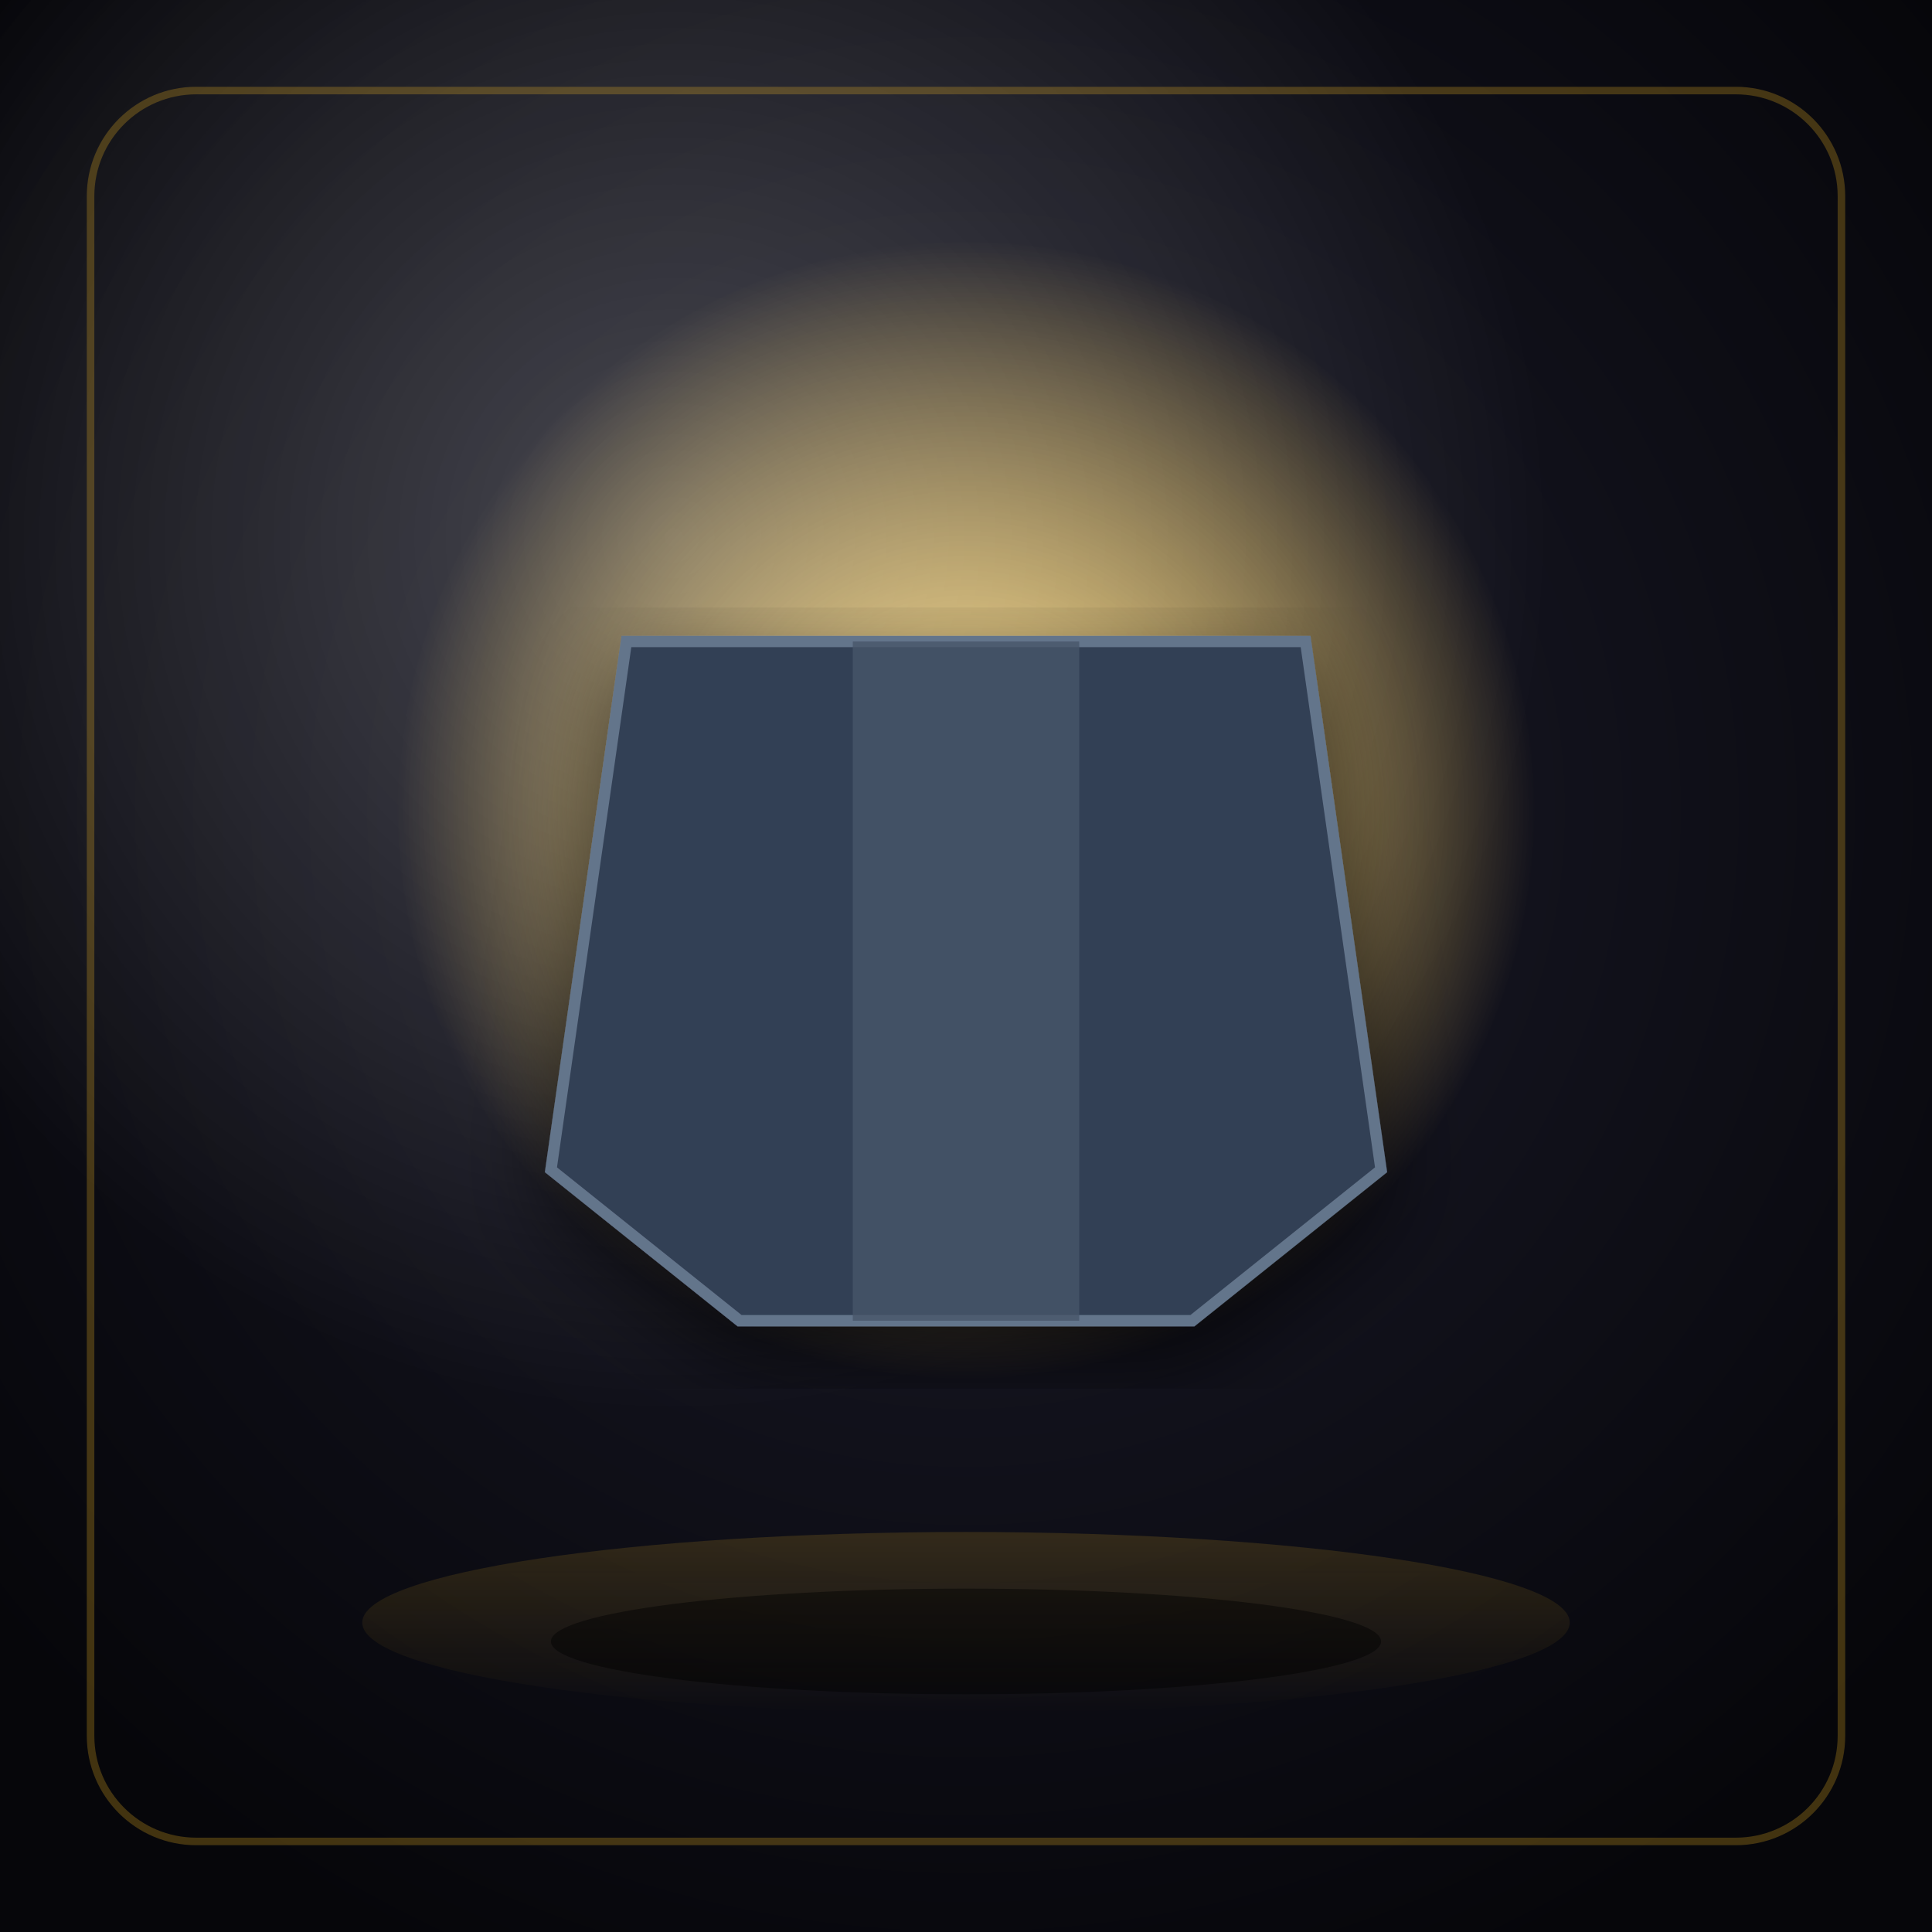
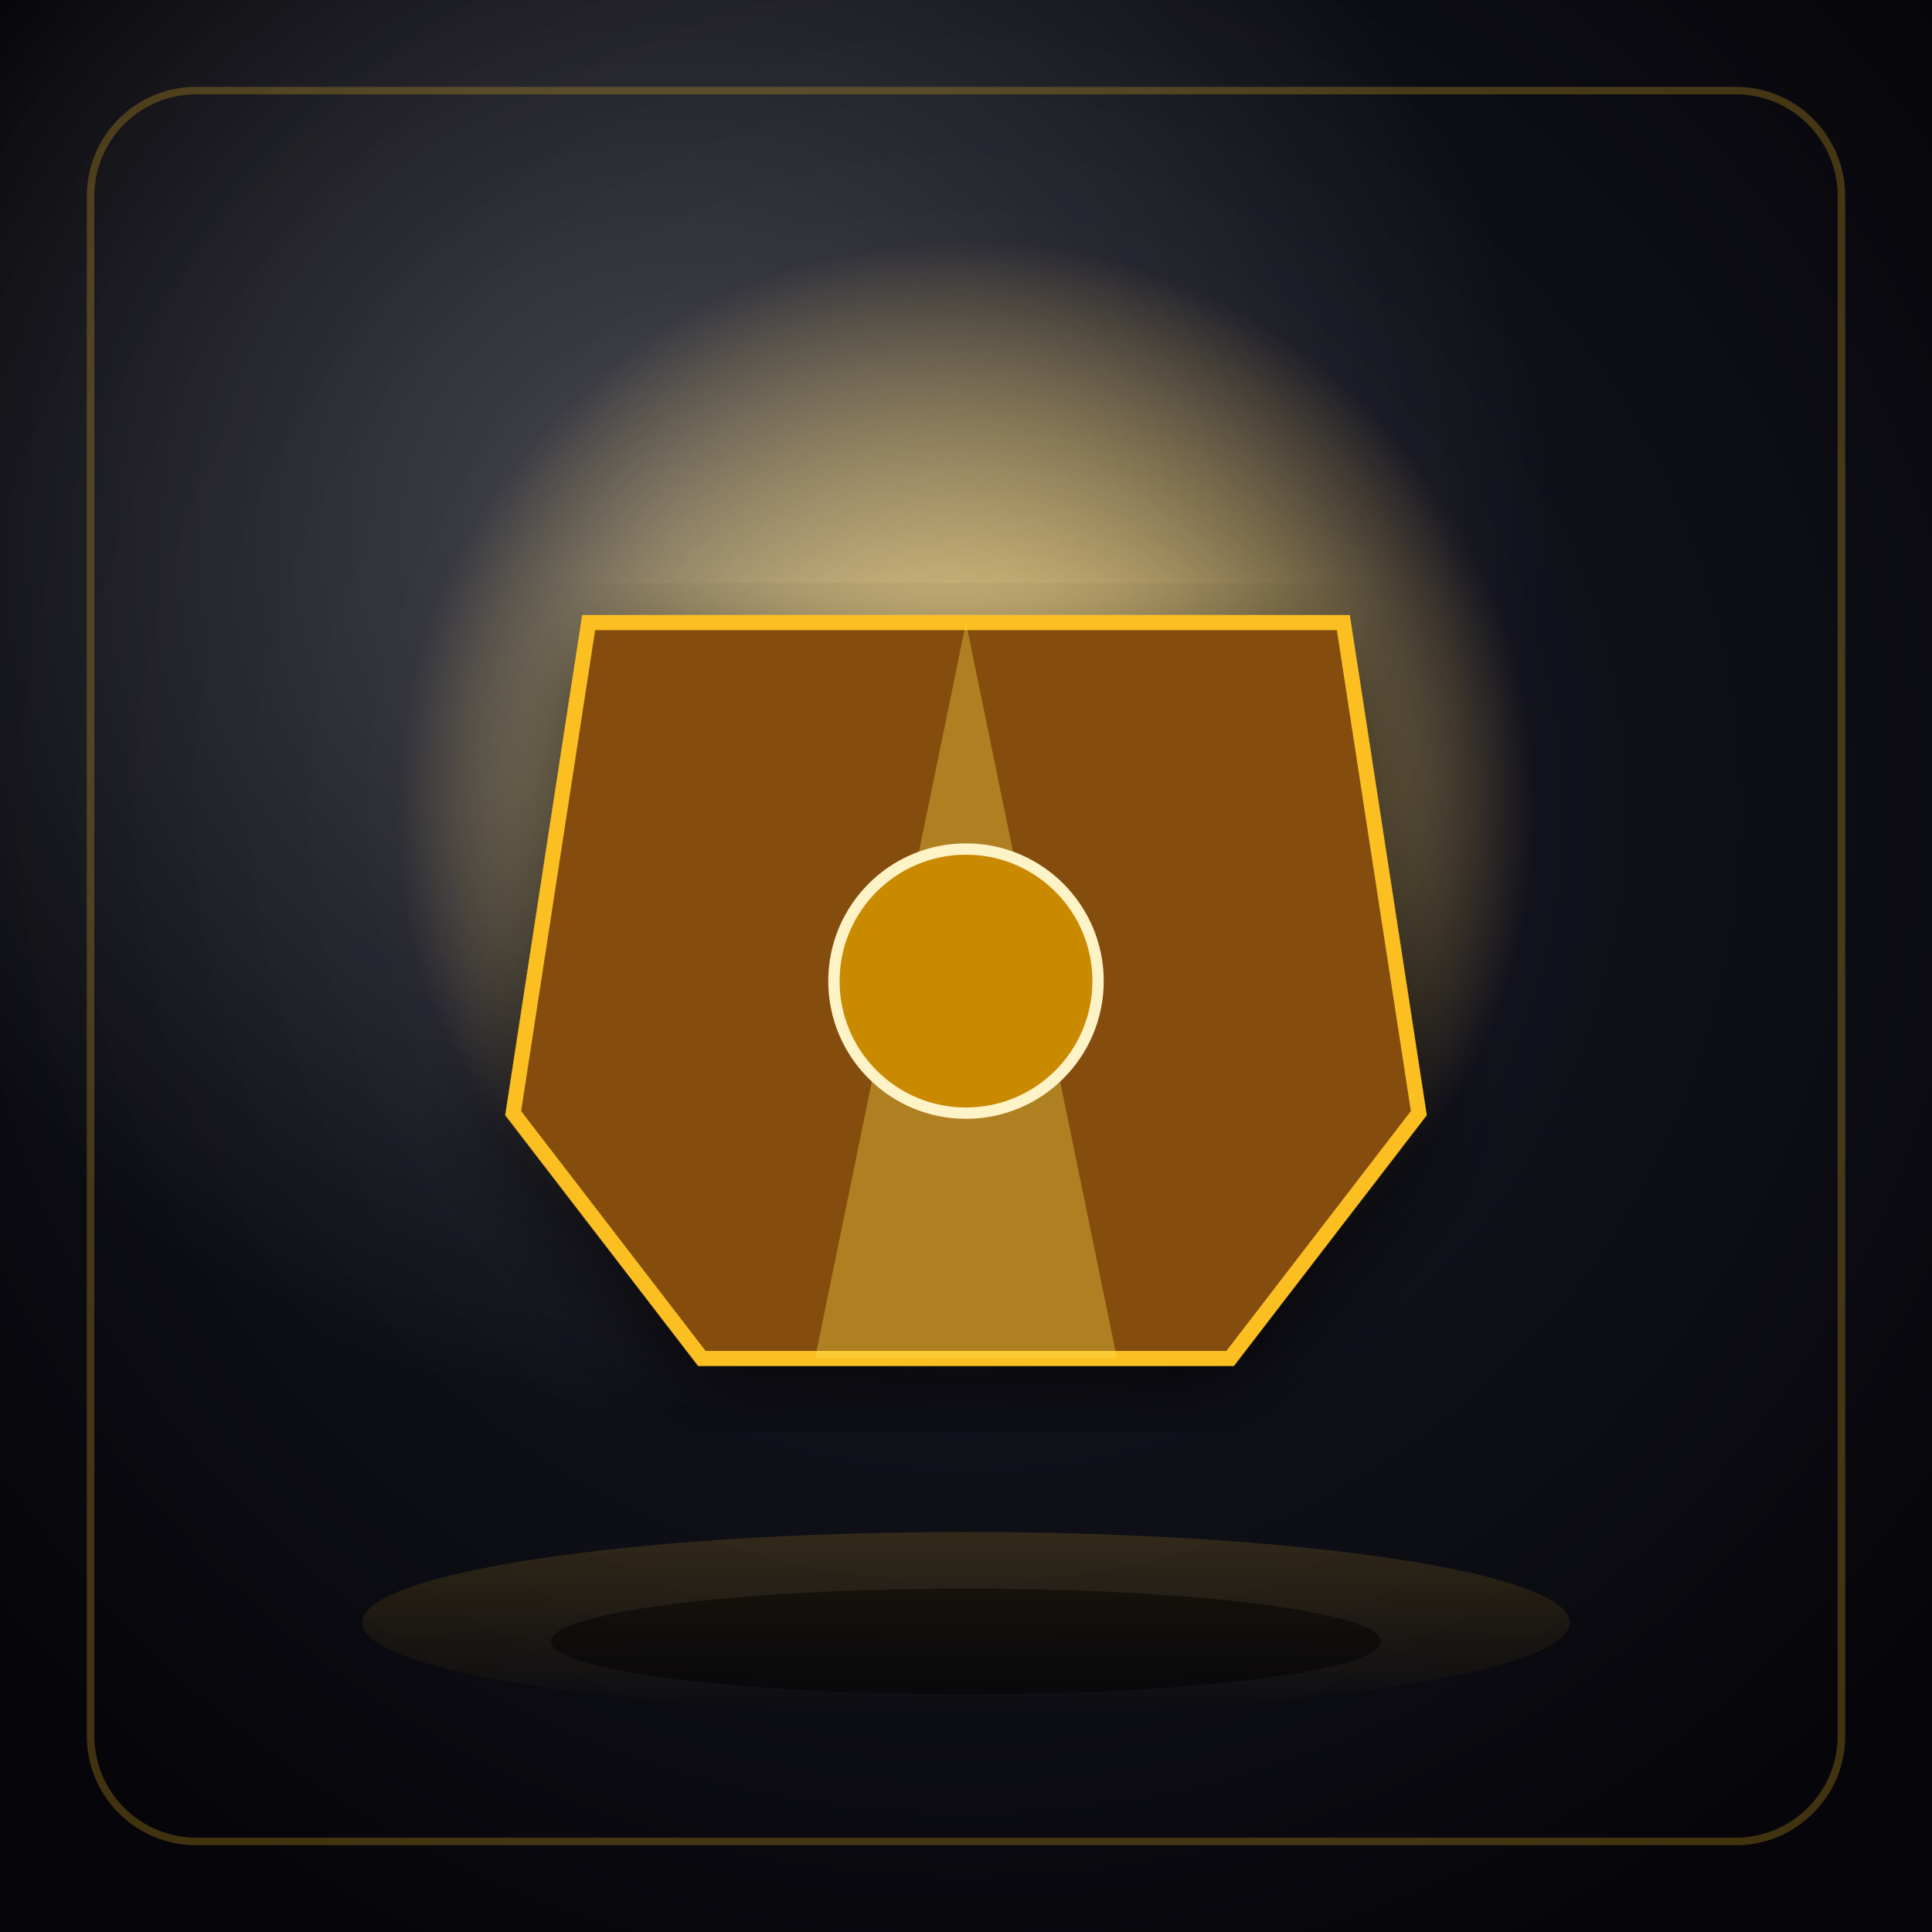
<svg xmlns="http://www.w3.org/2000/svg" width="1024" height="1024" viewBox="0 0 1024 1024">
  <defs>
    <radialGradient id="bg_armor_a_legend_plate" cx="50%" cy="42%" r="65%">
      <stop offset="0%" stop-color="#fbbf24" stop-opacity="0.55" />
      <stop offset="45%" stop-color="#12121c" />
      <stop offset="100%" stop-color="#06060a" />
    </radialGradient>
    <radialGradient id="spot_armor_a_legend_plate" cx="35%" cy="28%" r="45%">
      <stop offset="0%" stop-color="#ffffff" stop-opacity="0.22" />
      <stop offset="100%" stop-color="#ffffff" stop-opacity="0" />
    </radialGradient>
    <linearGradient id="floor_armor_a_legend_plate" x1="0" y1="0" x2="0" y2="1">
      <stop offset="0%" stop-color="#fbbf24" stop-opacity="0.15" />
      <stop offset="100%" stop-color="#fbbf24" stop-opacity="0" />
    </linearGradient>
    <filter id="shadow_armor_a_legend_plate">
      <feDropShadow dx="0" dy="18" stdDeviation="24" flood-color="#000" flood-opacity="0.65" />
    </filter>
    <filter id="glow_armor_a_legend_plate">
      <feGaussianBlur stdDeviation="8" result="b" />
      <feMerge>
        <feMergeNode in="b" />
        <feMergeNode in="SourceGraphic" />
      </feMerge>
    </filter>
  </defs>
  <rect width="1024" height="1024" fill="url(#bg_armor_a_legend_plate)" />
  <rect width="1024" height="1024" fill="url(#spot_armor_a_legend_plate)" />
  <ellipse cx="512" cy="860" rx="320" ry="48" fill="url(#floor_armor_a_legend_plate)" />
  <ellipse cx="512" cy="870" rx="220" ry="28" fill="#000" opacity="0.45" />
  <g filter="url(#shadow_armor_a_legend_plate)">
    <g transform="translate(512,500)">
-       <path d="M-180,-160 L180,-160 L220,120 L120,200 L-120,200 L-220,120 Z" fill="#334155" stroke="#64748b" stroke-width="6" />
-       <path d="M-60,-160 L60,-160 L60,200 L-60,200 Z" fill="#475569" opacity="0.8" />
+       <path d="M-200,-170 L200,-170 L240,90 L140,220 L-140,220 L-240,90 Z" fill="#854d0e" stroke="#fbbf24" stroke-width="8" />
+       <path d="M0,-170 L80,220 L-80,220 Z" fill="#fde047" opacity="0.35" />
+       <circle cx="0" cy="20" r="70" fill="#ca8a04" stroke="#fef3c7" stroke-width="6" />
    </g>
  </g>
  <rect x="48" y="48" width="928" height="928" rx="56" fill="none" stroke="#fbbf24" stroke-opacity="0.25" stroke-width="4" />
</svg>
